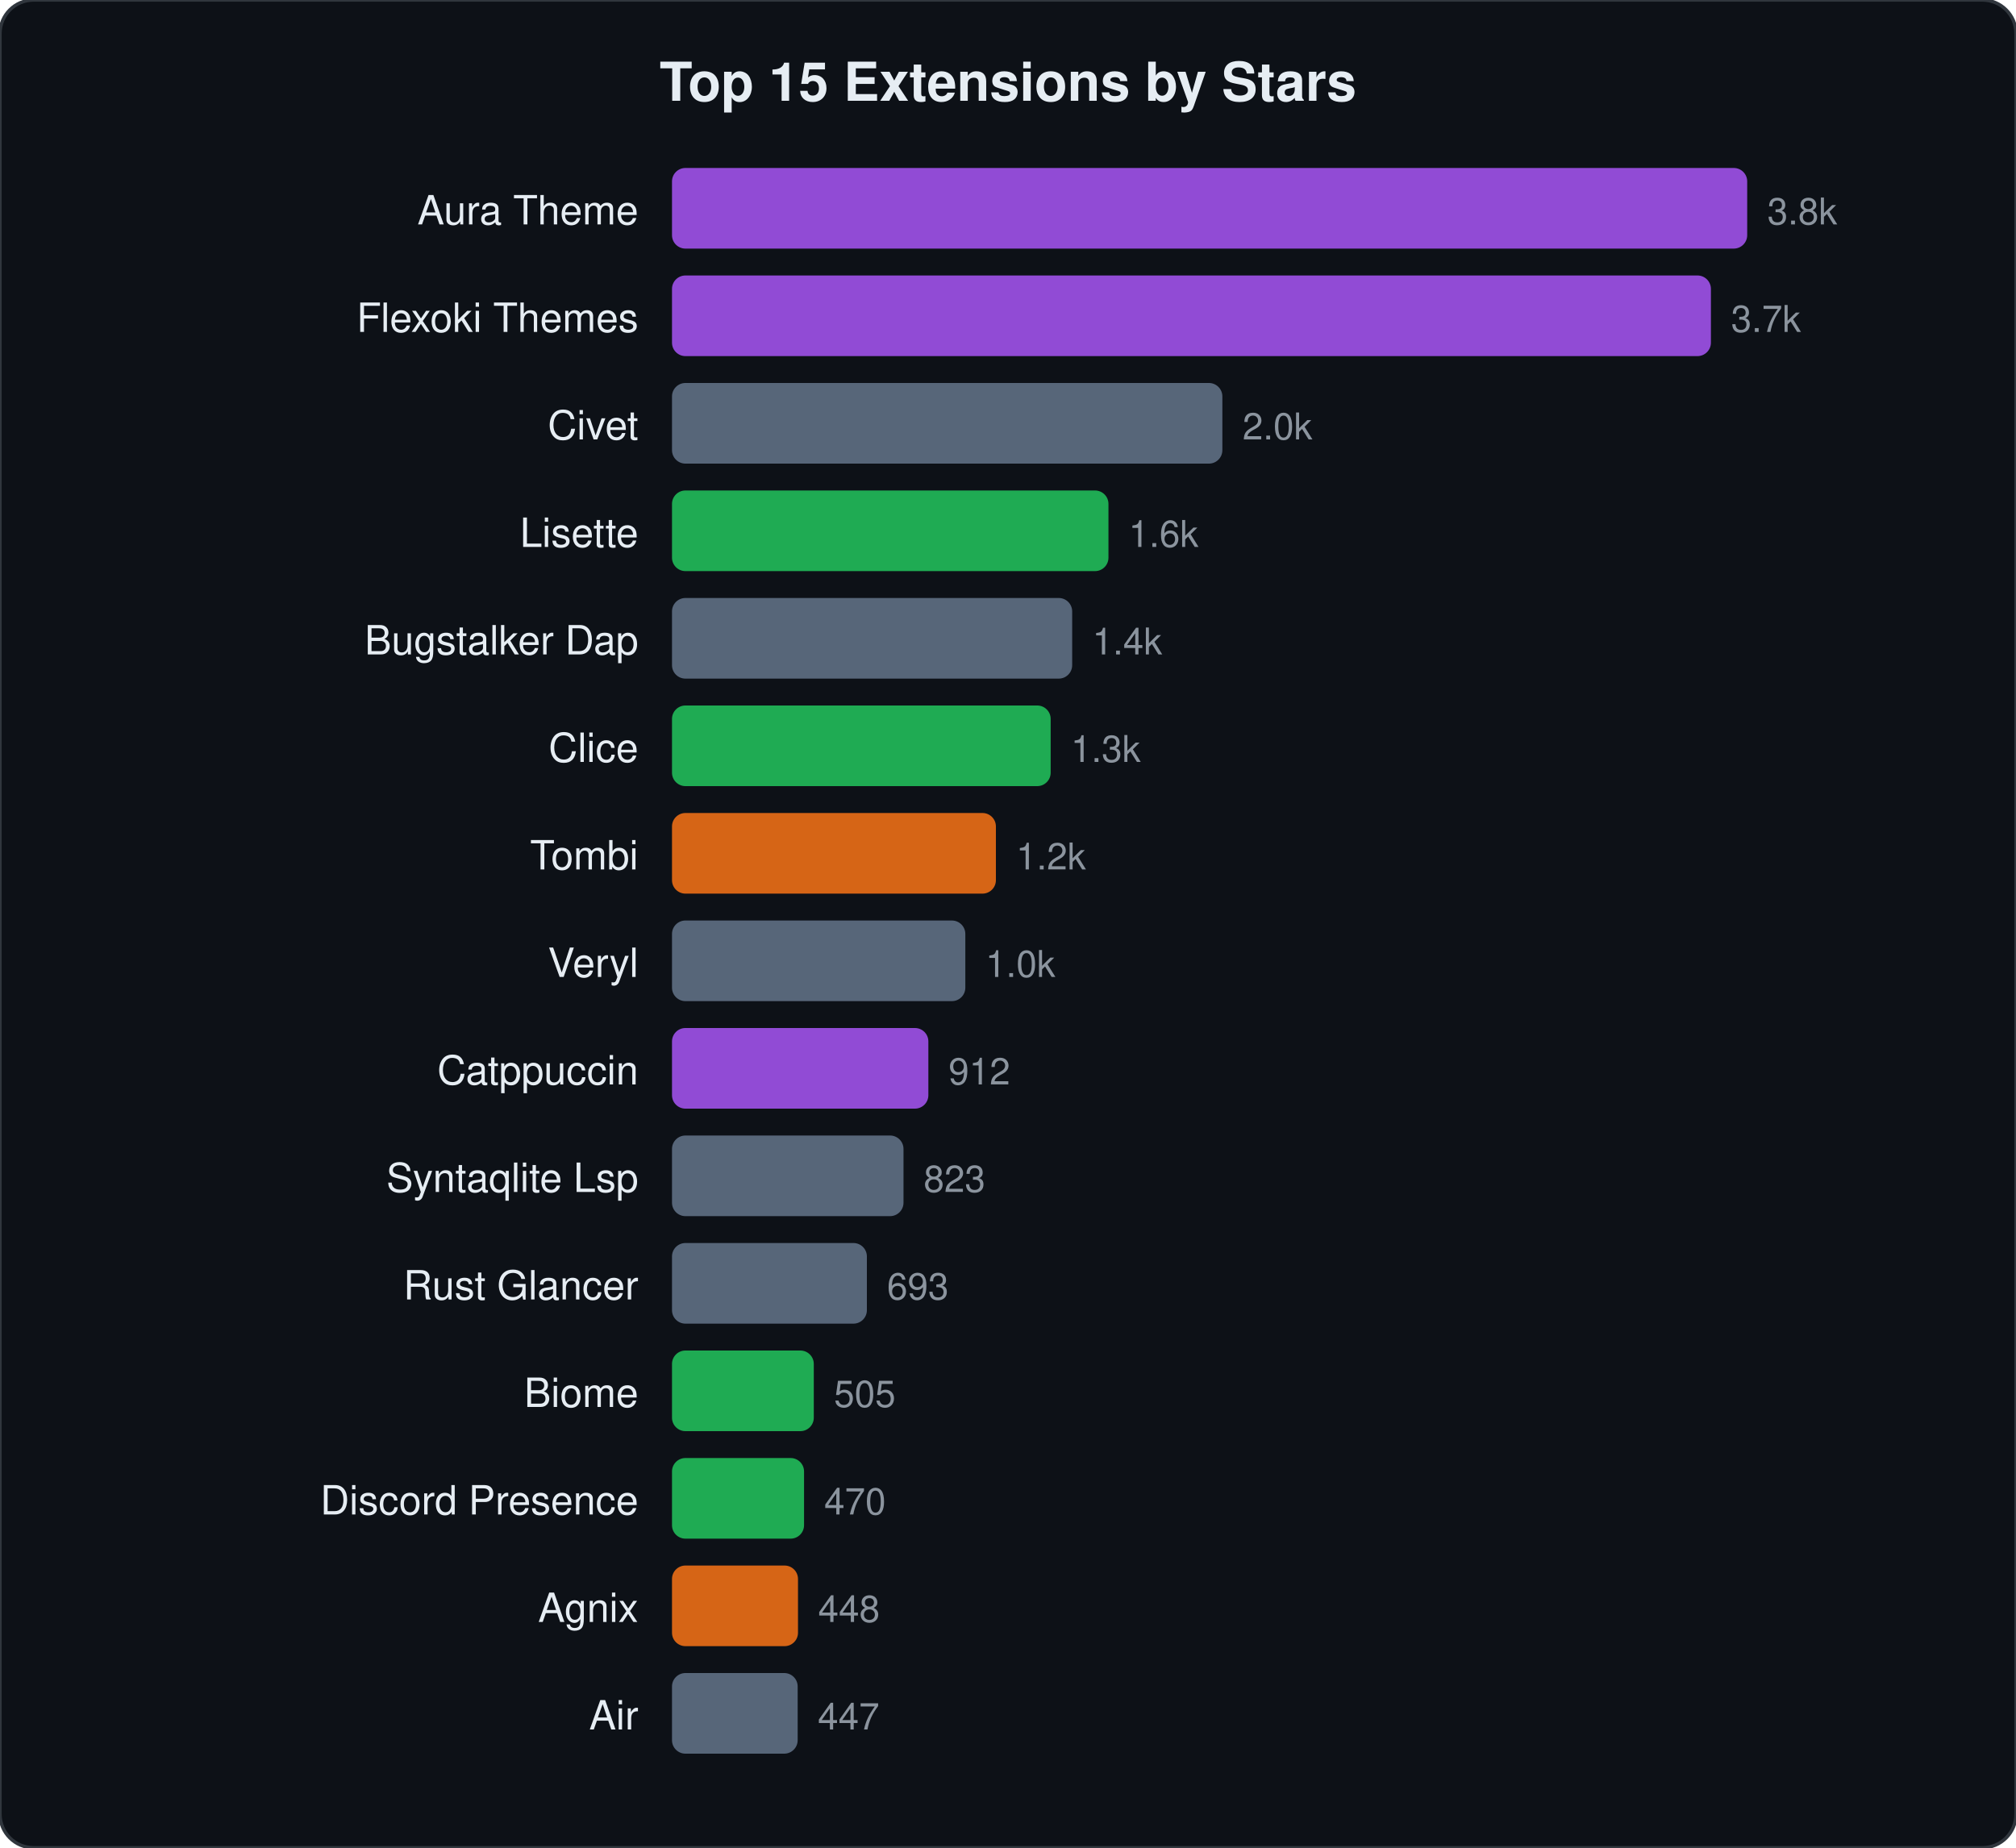
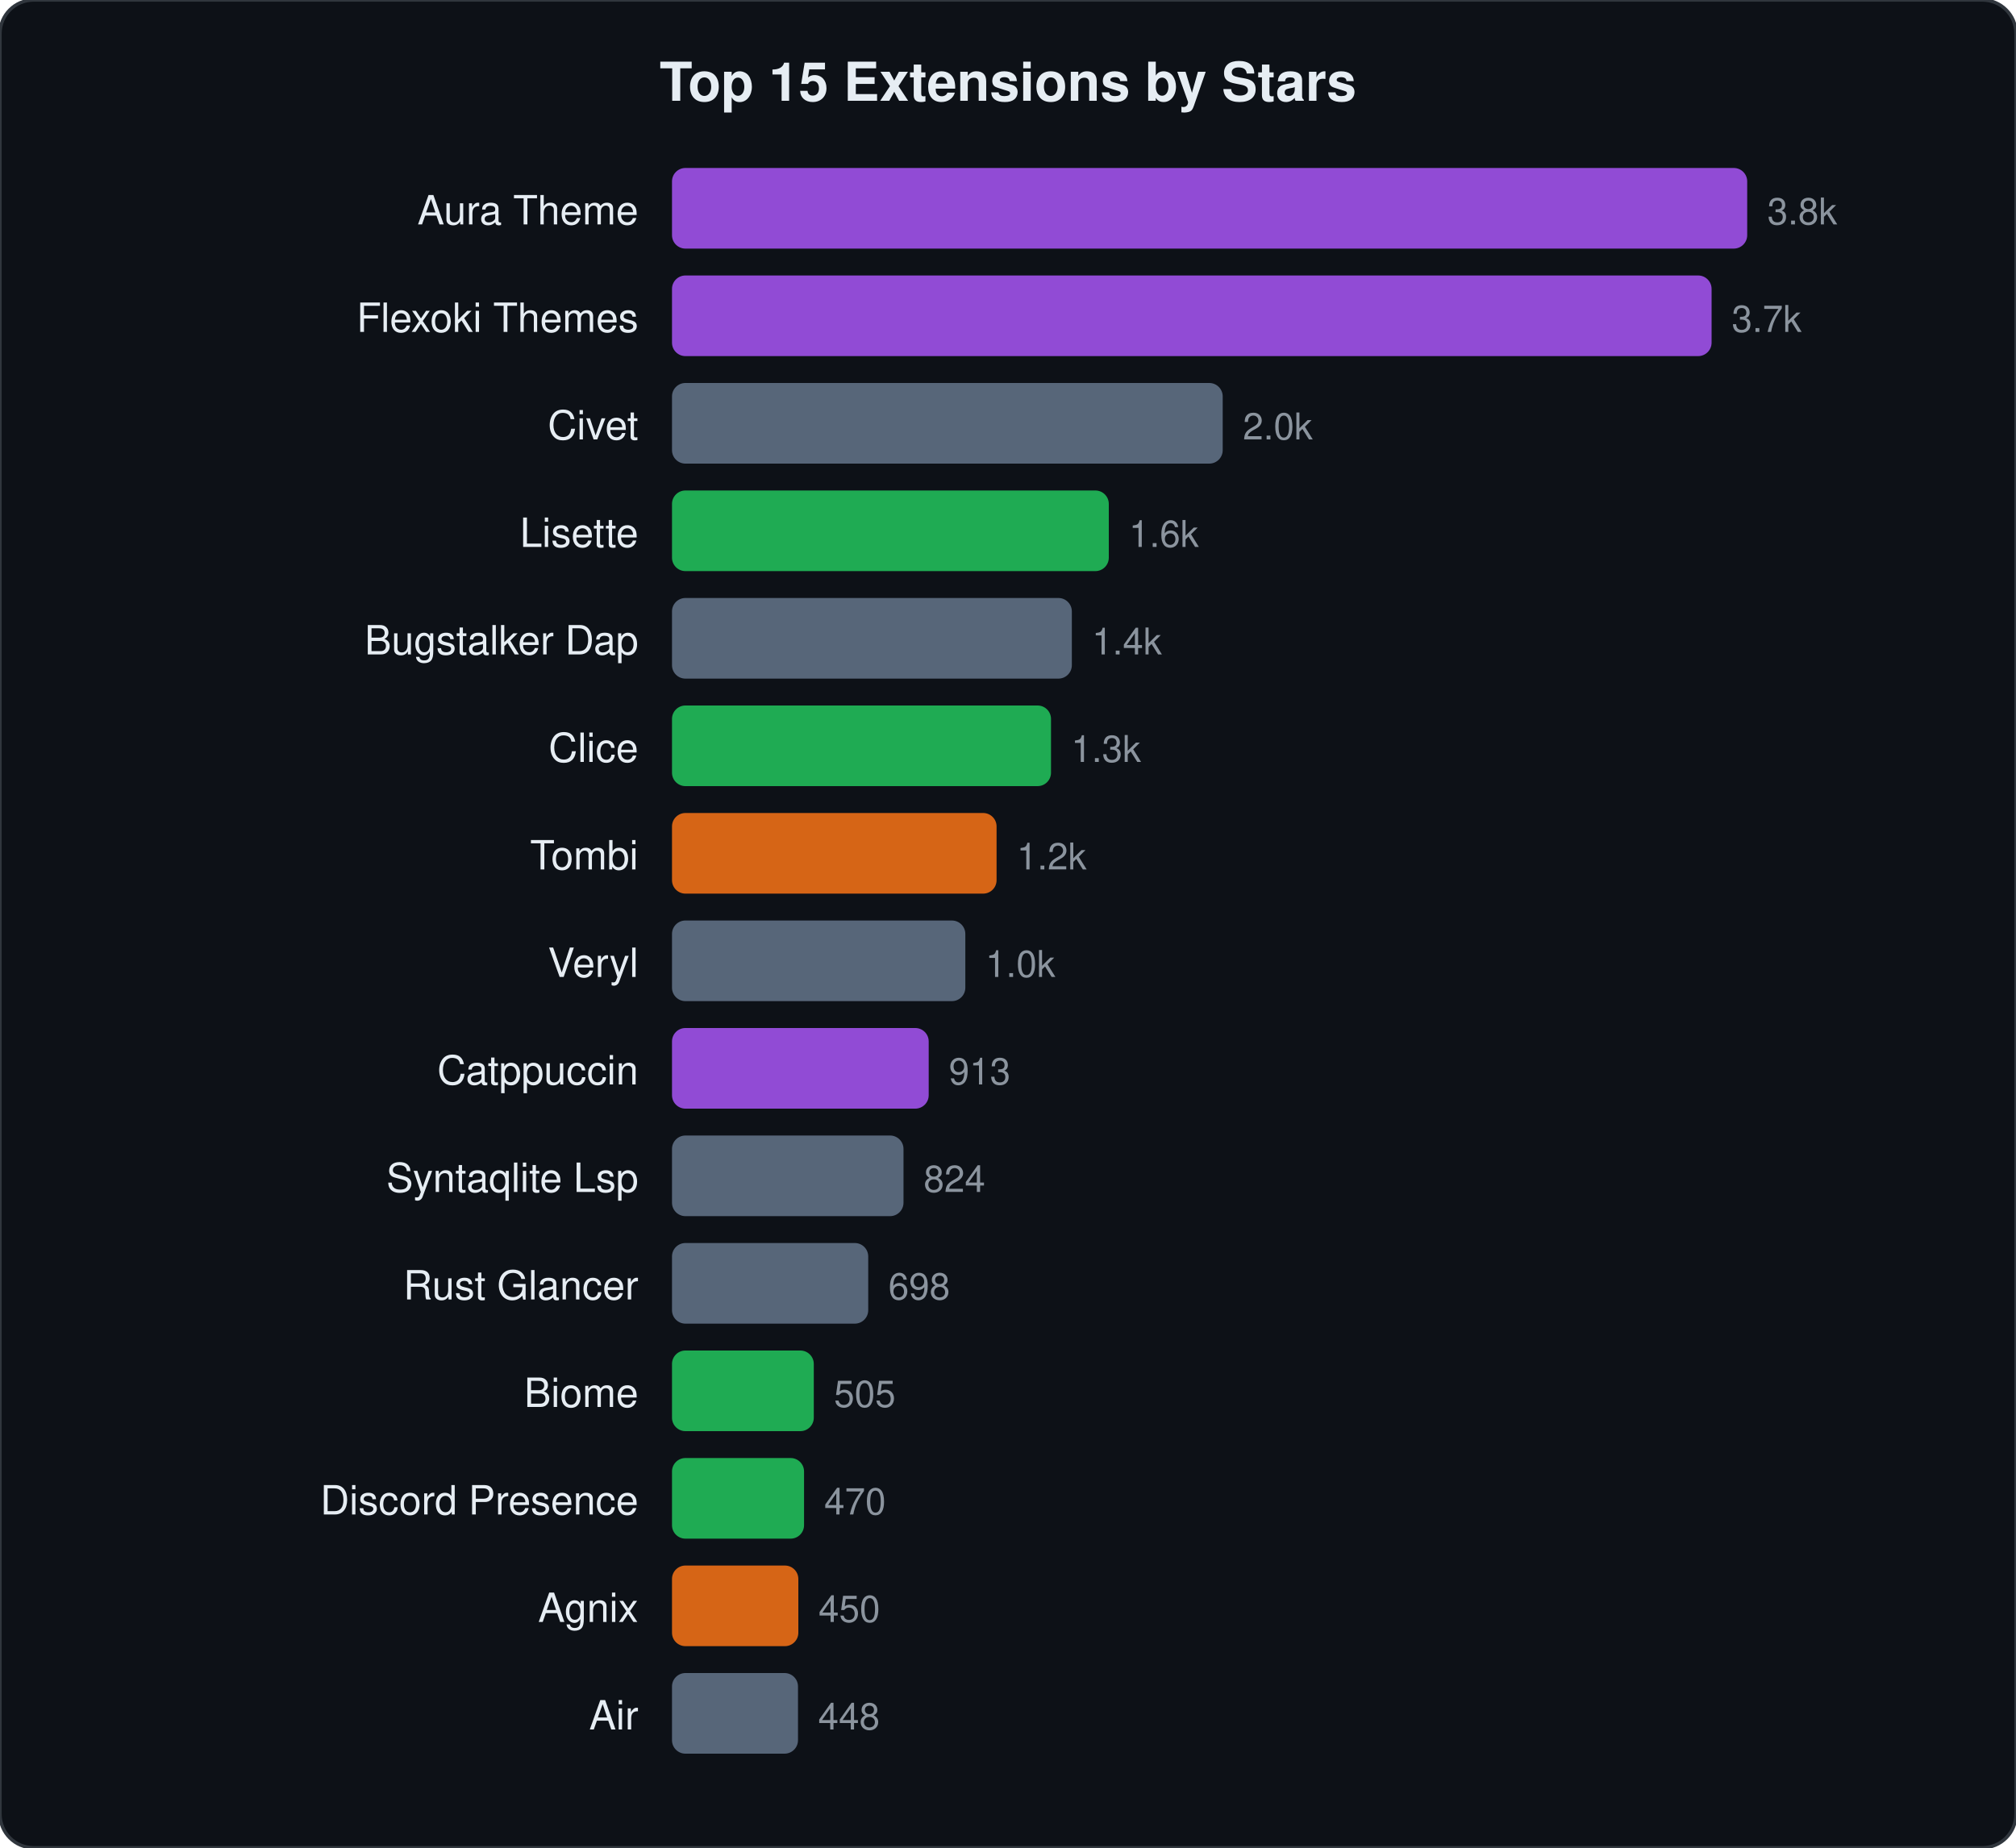
<svg xmlns="http://www.w3.org/2000/svg" viewBox="0 0 600 550" width="600" height="550">
  <style>text{font-family:-apple-system,BlinkMacSystemFont,"Segoe UI",Helvetica,Arial,sans-serif;fill:#e6edf3}.name{font-size:12px}.stars{font-size:11px;fill:#8b949e}.title{font-size:16px;font-weight:600}</style>
  <rect width="600" height="550" rx="10" fill="#0d1117" stroke="#30363d" stroke-width="1" />
  <text x="300" y="30" text-anchor="middle" class="title">Top 15 Extensions by Stars</text>
  <text x="190" y="66.8" text-anchor="end" class="name">Aura Theme</text>
  <rect x="200" y="50.0" width="320.0" height="24" rx="4" fill="#a855f7" opacity="0.85" />
  <text x="526.0" y="66.8" class="stars">3.8k</text>
  <text x="190" y="98.8" text-anchor="end" class="name">Flexoki Themes</text>
-   <rect x="200" y="82.0" width="309.2" height="24" rx="4" fill="#a855f7" opacity="0.85" />
-   <text x="515.2" y="98.8" class="stars">3.7k</text>
+   <rect x="200" y="82.0" width="309.4" height="24" rx="4" fill="#a855f7" opacity="0.85" />
+   <text x="515.4" y="98.8" class="stars">3.7k</text>
  <text x="190" y="130.8" text-anchor="end" class="name">Civet</text>
-   <rect x="200" y="114.0" width="163.8" height="24" rx="4" fill="#64748b" opacity="0.85" />
-   <text x="369.8" y="130.8" class="stars">2.0k</text>
+   <rect x="200" y="114.0" width="163.9" height="24" rx="4" fill="#64748b" opacity="0.85" />
+   <text x="369.9" y="130.8" class="stars">2.0k</text>
  <text x="190" y="162.8" text-anchor="end" class="name">Lisette</text>
-   <rect x="200" y="146.0" width="129.9" height="24" rx="4" fill="#22c55e" opacity="0.85" />
-   <text x="335.9" y="162.8" class="stars">1.6k</text>
+   <rect x="200" y="146.0" width="130.0" height="24" rx="4" fill="#22c55e" opacity="0.85" />
+   <text x="336.0" y="162.8" class="stars">1.6k</text>
  <text x="190" y="194.8" text-anchor="end" class="name">Bugstalker Dap</text>
-   <rect x="200" y="178.0" width="119.1" height="24" rx="4" fill="#64748b" opacity="0.85" />
-   <text x="325.1" y="194.8" class="stars">1.4k</text>
+   <rect x="200" y="178.0" width="119.0" height="24" rx="4" fill="#64748b" opacity="0.85" />
+   <text x="325.0" y="194.8" class="stars">1.4k</text>
  <text x="190" y="226.8" text-anchor="end" class="name">Clice</text>
-   <rect x="200" y="210.0" width="112.7" height="24" rx="4" fill="#22c55e" opacity="0.85" />
-   <text x="318.7" y="226.8" class="stars">1.3k</text>
+   <rect x="200" y="210.0" width="112.8" height="24" rx="4" fill="#22c55e" opacity="0.85" />
+   <text x="318.8" y="226.8" class="stars">1.3k</text>
  <text x="190" y="258.8" text-anchor="end" class="name">Tombi</text>
-   <rect x="200" y="242.0" width="96.4" height="24" rx="4" fill="#f97316" opacity="0.85" />
-   <text x="302.4" y="258.8" class="stars">1.2k</text>
+   <rect x="200" y="242.0" width="96.6" height="24" rx="4" fill="#f97316" opacity="0.85" />
+   <text x="302.6" y="258.8" class="stars">1.2k</text>
  <text x="190" y="290.8" text-anchor="end" class="name">Veryl</text>
  <rect x="200" y="274.0" width="87.3" height="24" rx="4" fill="#64748b" opacity="0.85" />
  <text x="293.3" y="290.8" class="stars">1.0k</text>
  <text x="190" y="322.8" text-anchor="end" class="name">Catppuccin</text>
-   <rect x="200" y="306.0" width="76.3" height="24" rx="4" fill="#a855f7" opacity="0.85" />
-   <text x="282.3" y="322.8" class="stars">912</text>
+   <rect x="200" y="306.0" width="76.4" height="24" rx="4" fill="#a855f7" opacity="0.85" />
+   <text x="282.4" y="322.8" class="stars">913</text>
  <text x="190" y="354.8" text-anchor="end" class="name">Syntaqlite Lsp</text>
  <rect x="200" y="338.0" width="68.9" height="24" rx="4" fill="#64748b" opacity="0.85" />
-   <text x="274.9" y="354.8" class="stars">823</text>
+   <text x="274.9" y="354.8" class="stars">824</text>
  <text x="190" y="386.8" text-anchor="end" class="name">Rust Glancer</text>
-   <rect x="200" y="370.0" width="58.0" height="24" rx="4" fill="#64748b" opacity="0.85" />
-   <text x="264.0" y="386.8" class="stars">693</text>
+   <rect x="200" y="370.0" width="58.4" height="24" rx="4" fill="#64748b" opacity="0.85" />
+   <text x="264.4" y="386.8" class="stars">698</text>
  <text x="190" y="418.8" text-anchor="end" class="name">Biome</text>
  <rect x="200" y="402.0" width="42.2" height="24" rx="4" fill="#22c55e" opacity="0.85" />
  <text x="248.2" y="418.8" class="stars">505</text>
  <text x="190" y="450.8" text-anchor="end" class="name">Discord Presence</text>
  <rect x="200" y="434.0" width="39.3" height="24" rx="4" fill="#22c55e" opacity="0.85" />
  <text x="245.3" y="450.8" class="stars">470</text>
  <text x="190" y="482.8" text-anchor="end" class="name">Agnix</text>
-   <rect x="200" y="466.0" width="37.5" height="24" rx="4" fill="#f97316" opacity="0.85" />
-   <text x="243.5" y="482.8" class="stars">448</text>
+   <rect x="200" y="466.0" width="37.6" height="24" rx="4" fill="#f97316" opacity="0.85" />
+   <text x="243.6" y="482.8" class="stars">450</text>
  <text x="190" y="514.8" text-anchor="end" class="name">Air</text>
-   <rect x="200" y="498.0" width="37.4" height="24" rx="4" fill="#64748b" opacity="0.85" />
-   <text x="243.4" y="514.8" class="stars">447</text>
+   <rect x="200" y="498.0" width="37.5" height="24" rx="4" fill="#64748b" opacity="0.85" />
+   <text x="243.5" y="514.8" class="stars">448</text>
</svg>
